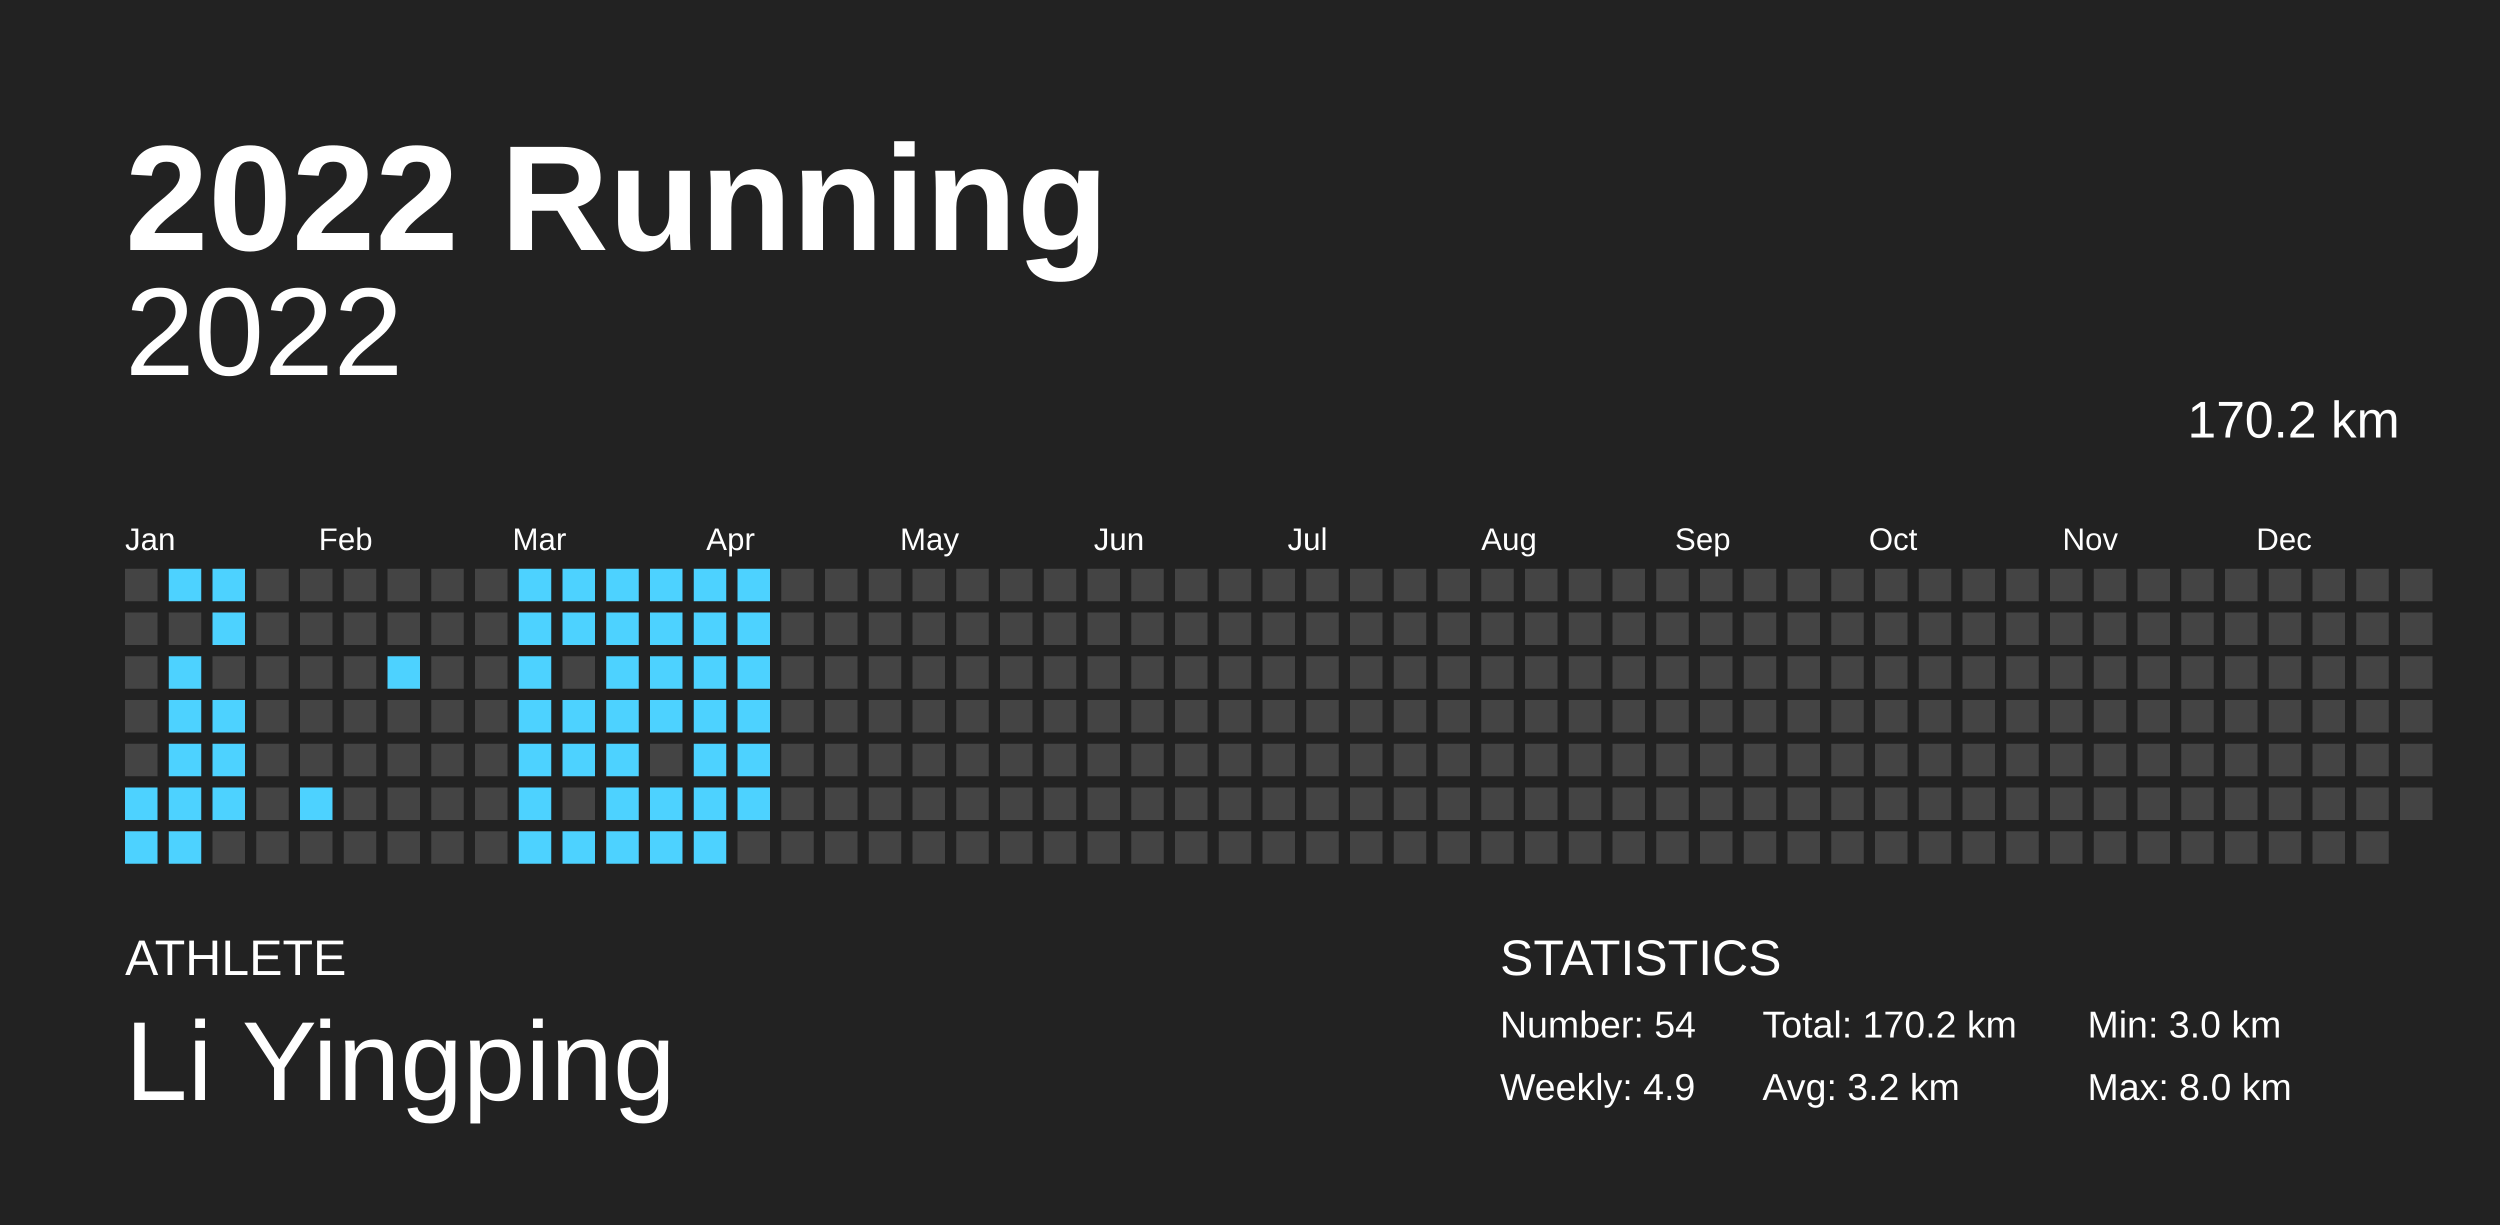
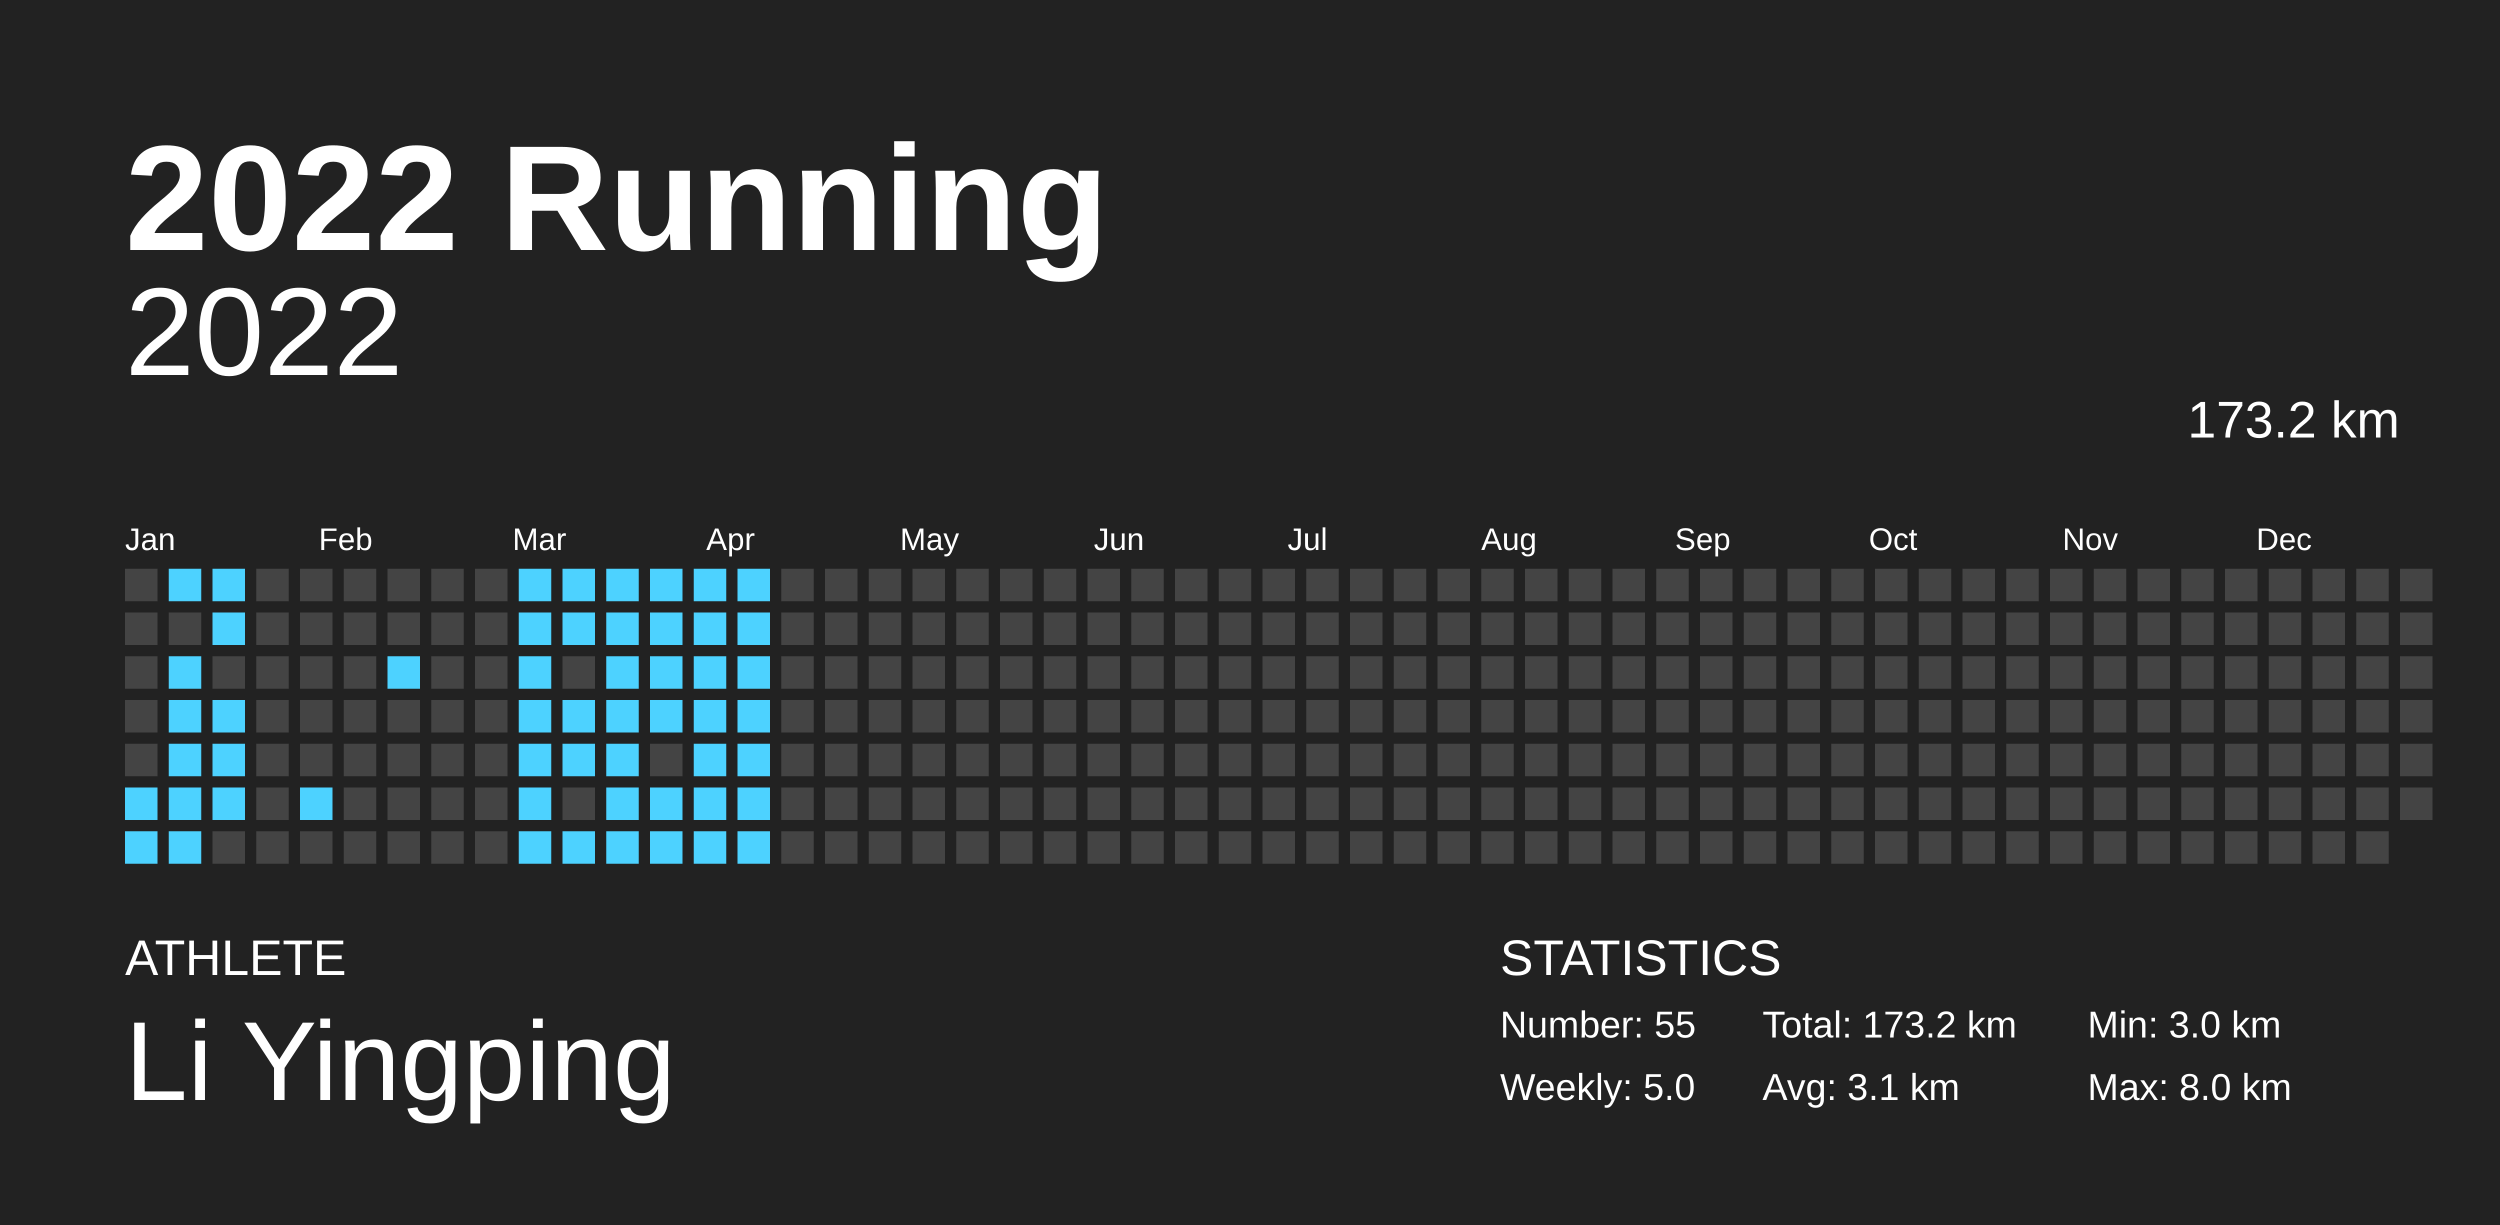
<svg xmlns="http://www.w3.org/2000/svg" baseProfile="full" height="98mm" version="1.1" viewBox="0,0,200,98" width="200mm">
  <defs />
  <rect fill="#222222" height="98" width="200" x="0" y="0" />
  <text fill="#FFFFFF" style="font-size:12px; font-family:Arial; font-weight:bold;" x="10" y="20">2022 Running</text>
  <text fill="#FFFFFF" style="font-size:4px; font-family:Arial" x="10" y="78">ATHLETE</text>
  <text fill="#FFFFFF" style="font-size:9px; font-family:Arial" x="10" y="88">Li Yingping</text>
  <text fill="#FFFFFF" style="font-size:4px; font-family:Arial" x="120" y="78">STATISTICS</text>
-   <text fill="#FFFFFF" style="font-size:3px; font-family:Arial" x="120" y="83">Number: 54</text>
-   <text fill="#FFFFFF" style="font-size:3px; font-family:Arial" x="120" y="88">Weekly: 4.9</text>
-   <text fill="#FFFFFF" style="font-size:3px; font-family:Arial" x="141" y="83">Total: 170.2 km</text>
-   <text fill="#FFFFFF" style="font-size:3px; font-family:Arial" x="141" y="88">Avg: 3.2 km</text>
+   <text fill="#FFFFFF" style="font-size:3px; font-family:Arial" x="120" y="83">Number: 55</text>
+   <text fill="#FFFFFF" style="font-size:3px; font-family:Arial" x="120" y="88">Weekly: 5.0</text>
+   <text fill="#FFFFFF" style="font-size:3px; font-family:Arial" x="141" y="83">Total: 173.2 km</text>
+   <text fill="#FFFFFF" style="font-size:3px; font-family:Arial" x="141" y="88">Avg: 3.1 km</text>
  <text fill="#FFFFFF" style="font-size:3px; font-family:Arial" x="167" y="83">Min: 3.0 km</text>
  <text fill="#FFFFFF" style="font-size:3px; font-family:Arial" x="167" y="88">Max: 8.0 km</text>
  <text alignment-baseline="hanging" fill="#FFFFFF" style="font-size:10.0px; font-family:Arial;" x="10" y="30">2022</text>
-   <text alignment-baseline="hanging" fill="#FFFFFF" style="font-size:4.125px; font-family:Arial;" x="175" y="35">170.2 km</text>
+   <text alignment-baseline="hanging" fill="#FFFFFF" style="font-size:4.125px; font-family:Arial;" x="175" y="35">173.2 km</text>
  <text fill="#FFFFFF" style="font-size:2.5px; font-family:Arial" x="10.0" y="44">Jan</text>
  <text fill="#FFFFFF" style="font-size:2.5px; font-family:Arial" x="25.5" y="44">Feb</text>
  <text fill="#FFFFFF" style="font-size:2.5px; font-family:Arial" x="41.0" y="44">Mar</text>
  <text fill="#FFFFFF" style="font-size:2.5px; font-family:Arial" x="56.5" y="44">Apr</text>
  <text fill="#FFFFFF" style="font-size:2.5px; font-family:Arial" x="72.0" y="44">May</text>
  <text fill="#FFFFFF" style="font-size:2.5px; font-family:Arial" x="87.5" y="44">Jun</text>
  <text fill="#FFFFFF" style="font-size:2.5px; font-family:Arial" x="103.0" y="44">Jul</text>
  <text fill="#FFFFFF" style="font-size:2.5px; font-family:Arial" x="118.5" y="44">Aug</text>
  <text fill="#FFFFFF" style="font-size:2.5px; font-family:Arial" x="134.0" y="44">Sep</text>
  <text fill="#FFFFFF" style="font-size:2.5px; font-family:Arial" x="149.5" y="44">Oct</text>
  <text fill="#FFFFFF" style="font-size:2.5px; font-family:Arial" x="165.0" y="44">Nov</text>
  <text fill="#FFFFFF" style="font-size:2.5px; font-family:Arial" x="180.5" y="44">Dec</text>
  <rect fill="#444444" height="2.6" width="2.6" x="10.0" y="45.5" />
  <rect fill="#444444" height="2.6" width="2.6" x="10.0" y="49.0" />
  <rect fill="#444444" height="2.6" width="2.6" x="10.0" y="52.5" />
  <rect fill="#444444" height="2.6" width="2.6" x="10.0" y="56.0" />
  <rect fill="#444444" height="2.6" width="2.6" x="10.0" y="59.5" />
  <rect fill="#4dd2ff" height="2.6" width="2.6" x="10.0" y="63.0" />
  <rect fill="#4dd2ff" height="2.6" width="2.6" x="10.0" y="66.5" />
  <rect fill="#4dd2ff" height="2.6" width="2.6" x="13.5" y="45.5" />
  <rect fill="#444444" height="2.6" width="2.6" x="13.5" y="49.0" />
  <rect fill="#4dd2ff" height="2.6" width="2.6" x="13.5" y="52.5" />
  <rect fill="#4dd2ff" height="2.6" width="2.6" x="13.5" y="56.0" />
  <rect fill="#4dd2ff" height="2.6" width="2.6" x="13.5" y="59.5" />
  <rect fill="#4dd2ff" height="2.6" width="2.6" x="13.5" y="63.0" />
  <rect fill="#4dd2ff" height="2.6" width="2.6" x="13.5" y="66.5" />
  <rect fill="#4dd2ff" height="2.6" width="2.6" x="17.0" y="45.5" />
  <rect fill="#4dd2ff" height="2.6" width="2.6" x="17.0" y="49.0" />
  <rect fill="#444444" height="2.6" width="2.6" x="17.0" y="52.5" />
  <rect fill="#4dd2ff" height="2.6" width="2.6" x="17.0" y="56.0" />
  <rect fill="#4dd2ff" height="2.6" width="2.6" x="17.0" y="59.5" />
  <rect fill="#4dd2ff" height="2.6" width="2.6" x="17.0" y="63.0" />
  <rect fill="#444444" height="2.6" width="2.6" x="17.0" y="66.5" />
  <rect fill="#444444" height="2.6" width="2.6" x="20.5" y="45.5" />
  <rect fill="#444444" height="2.6" width="2.6" x="20.5" y="49.0" />
  <rect fill="#444444" height="2.6" width="2.6" x="20.5" y="52.5" />
  <rect fill="#444444" height="2.6" width="2.6" x="20.5" y="56.0" />
  <rect fill="#444444" height="2.6" width="2.6" x="20.5" y="59.5" />
  <rect fill="#444444" height="2.6" width="2.6" x="20.5" y="63.0" />
  <rect fill="#444444" height="2.6" width="2.6" x="20.5" y="66.5" />
  <rect fill="#444444" height="2.6" width="2.6" x="24.0" y="45.5" />
  <rect fill="#444444" height="2.6" width="2.6" x="24.0" y="49.0" />
  <rect fill="#444444" height="2.6" width="2.6" x="24.0" y="52.5" />
  <rect fill="#444444" height="2.6" width="2.6" x="24.0" y="56.0" />
  <rect fill="#444444" height="2.6" width="2.6" x="24.0" y="59.5" />
  <rect fill="#4dd2ff" height="2.6" width="2.6" x="24.0" y="63.0" />
  <rect fill="#444444" height="2.6" width="2.6" x="24.0" y="66.5" />
  <rect fill="#444444" height="2.6" width="2.6" x="27.5" y="45.5" />
  <rect fill="#444444" height="2.6" width="2.6" x="27.5" y="49.0" />
  <rect fill="#444444" height="2.6" width="2.6" x="27.5" y="52.5" />
  <rect fill="#444444" height="2.6" width="2.6" x="27.5" y="56.0" />
  <rect fill="#444444" height="2.6" width="2.6" x="27.5" y="59.5" />
  <rect fill="#444444" height="2.6" width="2.6" x="27.5" y="63.0" />
  <rect fill="#444444" height="2.6" width="2.6" x="27.5" y="66.5" />
  <rect fill="#444444" height="2.6" width="2.6" x="31.0" y="45.5" />
  <rect fill="#444444" height="2.6" width="2.6" x="31.0" y="49.0" />
  <rect fill="#4dd2ff" height="2.6" width="2.6" x="31.0" y="52.5" />
  <rect fill="#444444" height="2.6" width="2.6" x="31.0" y="56.0" />
  <rect fill="#444444" height="2.6" width="2.6" x="31.0" y="59.5" />
  <rect fill="#444444" height="2.6" width="2.6" x="31.0" y="63.0" />
  <rect fill="#444444" height="2.6" width="2.6" x="31.0" y="66.5" />
  <rect fill="#444444" height="2.6" width="2.6" x="34.5" y="45.5" />
  <rect fill="#444444" height="2.6" width="2.6" x="34.5" y="49.0" />
  <rect fill="#444444" height="2.6" width="2.6" x="34.5" y="52.5" />
  <rect fill="#444444" height="2.6" width="2.6" x="34.5" y="56.0" />
  <rect fill="#444444" height="2.6" width="2.6" x="34.5" y="59.5" />
  <rect fill="#444444" height="2.6" width="2.6" x="34.5" y="63.0" />
  <rect fill="#444444" height="2.6" width="2.6" x="34.5" y="66.5" />
  <rect fill="#444444" height="2.6" width="2.6" x="38.0" y="45.5" />
  <rect fill="#444444" height="2.6" width="2.6" x="38.0" y="49.0" />
  <rect fill="#444444" height="2.6" width="2.6" x="38.0" y="52.5" />
  <rect fill="#444444" height="2.6" width="2.6" x="38.0" y="56.0" />
  <rect fill="#444444" height="2.6" width="2.6" x="38.0" y="59.5" />
  <rect fill="#444444" height="2.6" width="2.6" x="38.0" y="63.0" />
  <rect fill="#444444" height="2.6" width="2.6" x="38.0" y="66.5" />
  <rect fill="#4dd2ff" height="2.6" width="2.6" x="41.5" y="45.5" />
  <rect fill="#4dd2ff" height="2.6" width="2.6" x="41.5" y="49.0" />
  <rect fill="#4dd2ff" height="2.6" width="2.6" x="41.5" y="52.5" />
  <rect fill="#4dd2ff" height="2.6" width="2.6" x="41.5" y="56.0" />
  <rect fill="#4dd2ff" height="2.6" width="2.6" x="41.5" y="59.5" />
  <rect fill="#4dd2ff" height="2.6" width="2.6" x="41.5" y="63.0" />
  <rect fill="#4dd2ff" height="2.6" width="2.6" x="41.5" y="66.5" />
  <rect fill="#4dd2ff" height="2.6" width="2.6" x="45.0" y="45.5" />
  <rect fill="#4dd2ff" height="2.6" width="2.6" x="45.0" y="49.0" />
  <rect fill="#444444" height="2.6" width="2.6" x="45.0" y="52.5" />
  <rect fill="#4dd2ff" height="2.6" width="2.6" x="45.0" y="56.0" />
  <rect fill="#4dd2ff" height="2.6" width="2.6" x="45.0" y="59.5" />
  <rect fill="#444444" height="2.6" width="2.6" x="45.0" y="63.0" />
  <rect fill="#4dd2ff" height="2.6" width="2.6" x="45.0" y="66.5" />
  <rect fill="#4dd2ff" height="2.6" width="2.6" x="48.5" y="45.5" />
  <rect fill="#4dd2ff" height="2.6" width="2.6" x="48.5" y="49.0" />
  <rect fill="#4dd2ff" height="2.6" width="2.6" x="48.5" y="52.5" />
  <rect fill="#4dd2ff" height="2.6" width="2.6" x="48.5" y="56.0" />
  <rect fill="#4dd2ff" height="2.6" width="2.6" x="48.5" y="59.5" />
  <rect fill="#4dd2ff" height="2.6" width="2.6" x="48.5" y="63.0" />
  <rect fill="#4dd2ff" height="2.6" width="2.6" x="48.5" y="66.5" />
  <rect fill="#4dd2ff" height="2.6" width="2.6" x="52.0" y="45.5" />
  <rect fill="#4dd2ff" height="2.6" width="2.6" x="52.0" y="49.0" />
  <rect fill="#4dd2ff" height="2.6" width="2.6" x="52.0" y="52.5" />
  <rect fill="#4dd2ff" height="2.6" width="2.6" x="52.0" y="56.0" />
  <rect fill="#444444" height="2.6" width="2.6" x="52.0" y="59.5" />
  <rect fill="#4dd2ff" height="2.6" width="2.6" x="52.0" y="63.0" />
  <rect fill="#4dd2ff" height="2.6" width="2.6" x="52.0" y="66.5" />
  <rect fill="#4dd2ff" height="2.6" width="2.6" x="55.5" y="45.5" />
  <rect fill="#4dd2ff" height="2.6" width="2.6" x="55.5" y="49.0" />
  <rect fill="#4dd2ff" height="2.6" width="2.6" x="55.5" y="52.5" />
  <rect fill="#4dd2ff" height="2.6" width="2.6" x="55.5" y="56.0" />
  <rect fill="#4dd2ff" height="2.6" width="2.6" x="55.5" y="59.5" />
  <rect fill="#4dd2ff" height="2.6" width="2.6" x="55.5" y="63.0" />
  <rect fill="#4dd2ff" height="2.6" width="2.6" x="55.5" y="66.5" />
  <rect fill="#4dd2ff" height="2.6" width="2.6" x="59.0" y="45.5" />
  <rect fill="#4dd2ff" height="2.6" width="2.6" x="59.0" y="49.0" />
  <rect fill="#4dd2ff" height="2.6" width="2.6" x="59.0" y="52.5" />
  <rect fill="#4dd2ff" height="2.6" width="2.6" x="59.0" y="56.0" />
  <rect fill="#4dd2ff" height="2.6" width="2.6" x="59.0" y="59.5" />
  <rect fill="#4dd2ff" height="2.6" width="2.6" x="59.0" y="63.0" />
-   <rect fill="#444444" height="2.6" width="2.6" x="59.0" y="66.5" />
+   <rect fill="#4dd2ff" height="2.6" width="2.6" x="59.0" y="66.5" />
  <rect fill="#444444" height="2.6" width="2.6" x="62.5" y="45.5" />
  <rect fill="#444444" height="2.6" width="2.6" x="62.5" y="49.0" />
  <rect fill="#444444" height="2.6" width="2.6" x="62.5" y="52.5" />
  <rect fill="#444444" height="2.6" width="2.6" x="62.5" y="56.0" />
  <rect fill="#444444" height="2.6" width="2.6" x="62.5" y="59.5" />
  <rect fill="#444444" height="2.6" width="2.6" x="62.5" y="63.0" />
  <rect fill="#444444" height="2.6" width="2.6" x="62.5" y="66.5" />
  <rect fill="#444444" height="2.6" width="2.6" x="66.0" y="45.5" />
  <rect fill="#444444" height="2.6" width="2.6" x="66.0" y="49.0" />
  <rect fill="#444444" height="2.6" width="2.6" x="66.0" y="52.5" />
  <rect fill="#444444" height="2.6" width="2.6" x="66.0" y="56.0" />
  <rect fill="#444444" height="2.6" width="2.6" x="66.0" y="59.5" />
  <rect fill="#444444" height="2.6" width="2.6" x="66.0" y="63.0" />
  <rect fill="#444444" height="2.6" width="2.6" x="66.0" y="66.5" />
  <rect fill="#444444" height="2.6" width="2.6" x="69.5" y="45.5" />
  <rect fill="#444444" height="2.6" width="2.6" x="69.5" y="49.0" />
  <rect fill="#444444" height="2.6" width="2.6" x="69.5" y="52.5" />
  <rect fill="#444444" height="2.6" width="2.6" x="69.5" y="56.0" />
  <rect fill="#444444" height="2.6" width="2.6" x="69.5" y="59.5" />
  <rect fill="#444444" height="2.6" width="2.6" x="69.5" y="63.0" />
  <rect fill="#444444" height="2.6" width="2.6" x="69.5" y="66.5" />
  <rect fill="#444444" height="2.6" width="2.6" x="73.0" y="45.5" />
  <rect fill="#444444" height="2.6" width="2.6" x="73.0" y="49.0" />
  <rect fill="#444444" height="2.6" width="2.6" x="73.0" y="52.5" />
  <rect fill="#444444" height="2.6" width="2.6" x="73.0" y="56.0" />
  <rect fill="#444444" height="2.6" width="2.6" x="73.0" y="59.5" />
  <rect fill="#444444" height="2.6" width="2.6" x="73.0" y="63.0" />
  <rect fill="#444444" height="2.6" width="2.6" x="73.0" y="66.5" />
  <rect fill="#444444" height="2.6" width="2.6" x="76.5" y="45.5" />
  <rect fill="#444444" height="2.6" width="2.6" x="76.5" y="49.0" />
  <rect fill="#444444" height="2.6" width="2.6" x="76.5" y="52.5" />
  <rect fill="#444444" height="2.6" width="2.6" x="76.5" y="56.0" />
  <rect fill="#444444" height="2.6" width="2.6" x="76.5" y="59.5" />
  <rect fill="#444444" height="2.6" width="2.6" x="76.5" y="63.0" />
  <rect fill="#444444" height="2.6" width="2.6" x="76.5" y="66.5" />
  <rect fill="#444444" height="2.6" width="2.6" x="80.0" y="45.5" />
  <rect fill="#444444" height="2.6" width="2.6" x="80.0" y="49.0" />
  <rect fill="#444444" height="2.6" width="2.6" x="80.0" y="52.5" />
  <rect fill="#444444" height="2.6" width="2.6" x="80.0" y="56.0" />
  <rect fill="#444444" height="2.6" width="2.6" x="80.0" y="59.5" />
  <rect fill="#444444" height="2.6" width="2.6" x="80.0" y="63.0" />
  <rect fill="#444444" height="2.6" width="2.6" x="80.0" y="66.5" />
  <rect fill="#444444" height="2.6" width="2.6" x="83.5" y="45.5" />
  <rect fill="#444444" height="2.6" width="2.6" x="83.5" y="49.0" />
  <rect fill="#444444" height="2.6" width="2.6" x="83.5" y="52.5" />
  <rect fill="#444444" height="2.6" width="2.6" x="83.5" y="56.0" />
  <rect fill="#444444" height="2.6" width="2.6" x="83.5" y="59.5" />
  <rect fill="#444444" height="2.6" width="2.6" x="83.5" y="63.0" />
  <rect fill="#444444" height="2.6" width="2.6" x="83.5" y="66.5" />
  <rect fill="#444444" height="2.6" width="2.6" x="87.0" y="45.5" />
  <rect fill="#444444" height="2.6" width="2.6" x="87.0" y="49.0" />
  <rect fill="#444444" height="2.6" width="2.6" x="87.0" y="52.5" />
  <rect fill="#444444" height="2.6" width="2.6" x="87.0" y="56.0" />
  <rect fill="#444444" height="2.6" width="2.6" x="87.0" y="59.5" />
  <rect fill="#444444" height="2.6" width="2.6" x="87.0" y="63.0" />
  <rect fill="#444444" height="2.6" width="2.6" x="87.0" y="66.5" />
  <rect fill="#444444" height="2.6" width="2.6" x="90.5" y="45.5" />
  <rect fill="#444444" height="2.6" width="2.6" x="90.5" y="49.0" />
  <rect fill="#444444" height="2.6" width="2.6" x="90.5" y="52.5" />
  <rect fill="#444444" height="2.6" width="2.6" x="90.5" y="56.0" />
  <rect fill="#444444" height="2.6" width="2.6" x="90.5" y="59.5" />
  <rect fill="#444444" height="2.6" width="2.6" x="90.5" y="63.0" />
  <rect fill="#444444" height="2.6" width="2.6" x="90.5" y="66.5" />
  <rect fill="#444444" height="2.6" width="2.6" x="94.0" y="45.5" />
  <rect fill="#444444" height="2.6" width="2.6" x="94.0" y="49.0" />
  <rect fill="#444444" height="2.6" width="2.6" x="94.0" y="52.5" />
  <rect fill="#444444" height="2.6" width="2.6" x="94.0" y="56.0" />
  <rect fill="#444444" height="2.6" width="2.6" x="94.0" y="59.5" />
  <rect fill="#444444" height="2.6" width="2.6" x="94.0" y="63.0" />
  <rect fill="#444444" height="2.6" width="2.6" x="94.0" y="66.5" />
  <rect fill="#444444" height="2.6" width="2.6" x="97.5" y="45.5" />
  <rect fill="#444444" height="2.6" width="2.6" x="97.5" y="49.0" />
  <rect fill="#444444" height="2.6" width="2.6" x="97.5" y="52.5" />
  <rect fill="#444444" height="2.6" width="2.6" x="97.5" y="56.0" />
  <rect fill="#444444" height="2.6" width="2.6" x="97.5" y="59.5" />
  <rect fill="#444444" height="2.6" width="2.6" x="97.5" y="63.0" />
  <rect fill="#444444" height="2.6" width="2.6" x="97.5" y="66.5" />
  <rect fill="#444444" height="2.6" width="2.6" x="101.0" y="45.5" />
  <rect fill="#444444" height="2.6" width="2.6" x="101.0" y="49.0" />
  <rect fill="#444444" height="2.6" width="2.6" x="101.0" y="52.5" />
  <rect fill="#444444" height="2.6" width="2.6" x="101.0" y="56.0" />
  <rect fill="#444444" height="2.6" width="2.6" x="101.0" y="59.5" />
  <rect fill="#444444" height="2.6" width="2.6" x="101.0" y="63.0" />
  <rect fill="#444444" height="2.6" width="2.6" x="101.0" y="66.5" />
  <rect fill="#444444" height="2.6" width="2.6" x="104.5" y="45.5" />
  <rect fill="#444444" height="2.6" width="2.6" x="104.5" y="49.0" />
  <rect fill="#444444" height="2.6" width="2.6" x="104.5" y="52.5" />
  <rect fill="#444444" height="2.6" width="2.6" x="104.5" y="56.0" />
  <rect fill="#444444" height="2.6" width="2.6" x="104.5" y="59.5" />
  <rect fill="#444444" height="2.6" width="2.6" x="104.5" y="63.0" />
  <rect fill="#444444" height="2.6" width="2.6" x="104.5" y="66.5" />
  <rect fill="#444444" height="2.6" width="2.6" x="108.0" y="45.5" />
  <rect fill="#444444" height="2.6" width="2.6" x="108.0" y="49.0" />
  <rect fill="#444444" height="2.6" width="2.6" x="108.0" y="52.5" />
  <rect fill="#444444" height="2.6" width="2.6" x="108.0" y="56.0" />
  <rect fill="#444444" height="2.6" width="2.6" x="108.0" y="59.5" />
  <rect fill="#444444" height="2.6" width="2.6" x="108.0" y="63.0" />
  <rect fill="#444444" height="2.6" width="2.6" x="108.0" y="66.5" />
  <rect fill="#444444" height="2.6" width="2.6" x="111.5" y="45.5" />
  <rect fill="#444444" height="2.6" width="2.6" x="111.5" y="49.0" />
  <rect fill="#444444" height="2.6" width="2.6" x="111.5" y="52.5" />
  <rect fill="#444444" height="2.6" width="2.6" x="111.5" y="56.0" />
  <rect fill="#444444" height="2.6" width="2.6" x="111.5" y="59.5" />
  <rect fill="#444444" height="2.6" width="2.6" x="111.5" y="63.0" />
  <rect fill="#444444" height="2.6" width="2.6" x="111.5" y="66.5" />
  <rect fill="#444444" height="2.6" width="2.6" x="115.0" y="45.5" />
  <rect fill="#444444" height="2.6" width="2.6" x="115.0" y="49.0" />
  <rect fill="#444444" height="2.6" width="2.6" x="115.0" y="52.5" />
  <rect fill="#444444" height="2.6" width="2.6" x="115.0" y="56.0" />
  <rect fill="#444444" height="2.6" width="2.6" x="115.0" y="59.5" />
  <rect fill="#444444" height="2.6" width="2.6" x="115.0" y="63.0" />
  <rect fill="#444444" height="2.6" width="2.6" x="115.0" y="66.5" />
  <rect fill="#444444" height="2.6" width="2.6" x="118.5" y="45.5" />
  <rect fill="#444444" height="2.6" width="2.6" x="118.5" y="49.0" />
  <rect fill="#444444" height="2.6" width="2.6" x="118.5" y="52.5" />
  <rect fill="#444444" height="2.6" width="2.6" x="118.5" y="56.0" />
  <rect fill="#444444" height="2.6" width="2.6" x="118.5" y="59.5" />
  <rect fill="#444444" height="2.6" width="2.6" x="118.5" y="63.0" />
  <rect fill="#444444" height="2.6" width="2.6" x="118.5" y="66.5" />
  <rect fill="#444444" height="2.6" width="2.6" x="122.0" y="45.5" />
  <rect fill="#444444" height="2.6" width="2.6" x="122.0" y="49.0" />
  <rect fill="#444444" height="2.6" width="2.6" x="122.0" y="52.5" />
  <rect fill="#444444" height="2.6" width="2.6" x="122.0" y="56.0" />
  <rect fill="#444444" height="2.6" width="2.6" x="122.0" y="59.5" />
  <rect fill="#444444" height="2.6" width="2.6" x="122.0" y="63.0" />
  <rect fill="#444444" height="2.6" width="2.6" x="122.0" y="66.5" />
  <rect fill="#444444" height="2.6" width="2.6" x="125.5" y="45.5" />
  <rect fill="#444444" height="2.6" width="2.6" x="125.5" y="49.0" />
  <rect fill="#444444" height="2.6" width="2.6" x="125.5" y="52.5" />
  <rect fill="#444444" height="2.6" width="2.6" x="125.5" y="56.0" />
  <rect fill="#444444" height="2.6" width="2.6" x="125.5" y="59.5" />
  <rect fill="#444444" height="2.6" width="2.6" x="125.5" y="63.0" />
  <rect fill="#444444" height="2.6" width="2.6" x="125.5" y="66.5" />
  <rect fill="#444444" height="2.6" width="2.6" x="129.0" y="45.5" />
  <rect fill="#444444" height="2.6" width="2.6" x="129.0" y="49.0" />
  <rect fill="#444444" height="2.6" width="2.6" x="129.0" y="52.5" />
  <rect fill="#444444" height="2.6" width="2.6" x="129.0" y="56.0" />
  <rect fill="#444444" height="2.6" width="2.6" x="129.0" y="59.5" />
  <rect fill="#444444" height="2.6" width="2.6" x="129.0" y="63.0" />
  <rect fill="#444444" height="2.6" width="2.6" x="129.0" y="66.5" />
  <rect fill="#444444" height="2.6" width="2.6" x="132.5" y="45.5" />
  <rect fill="#444444" height="2.6" width="2.6" x="132.5" y="49.0" />
  <rect fill="#444444" height="2.6" width="2.6" x="132.5" y="52.5" />
  <rect fill="#444444" height="2.6" width="2.6" x="132.5" y="56.0" />
  <rect fill="#444444" height="2.6" width="2.6" x="132.5" y="59.5" />
  <rect fill="#444444" height="2.6" width="2.6" x="132.5" y="63.0" />
  <rect fill="#444444" height="2.6" width="2.6" x="132.5" y="66.5" />
  <rect fill="#444444" height="2.6" width="2.6" x="136.0" y="45.5" />
  <rect fill="#444444" height="2.6" width="2.6" x="136.0" y="49.0" />
  <rect fill="#444444" height="2.6" width="2.6" x="136.0" y="52.5" />
  <rect fill="#444444" height="2.6" width="2.6" x="136.0" y="56.0" />
  <rect fill="#444444" height="2.6" width="2.6" x="136.0" y="59.5" />
  <rect fill="#444444" height="2.6" width="2.6" x="136.0" y="63.0" />
  <rect fill="#444444" height="2.6" width="2.6" x="136.0" y="66.5" />
  <rect fill="#444444" height="2.6" width="2.6" x="139.5" y="45.5" />
  <rect fill="#444444" height="2.6" width="2.6" x="139.5" y="49.0" />
  <rect fill="#444444" height="2.6" width="2.6" x="139.5" y="52.5" />
  <rect fill="#444444" height="2.6" width="2.6" x="139.5" y="56.0" />
  <rect fill="#444444" height="2.6" width="2.6" x="139.5" y="59.5" />
  <rect fill="#444444" height="2.6" width="2.6" x="139.5" y="63.0" />
  <rect fill="#444444" height="2.6" width="2.6" x="139.5" y="66.5" />
  <rect fill="#444444" height="2.6" width="2.6" x="143.0" y="45.5" />
  <rect fill="#444444" height="2.6" width="2.6" x="143.0" y="49.0" />
  <rect fill="#444444" height="2.6" width="2.6" x="143.0" y="52.5" />
  <rect fill="#444444" height="2.6" width="2.6" x="143.0" y="56.0" />
  <rect fill="#444444" height="2.6" width="2.6" x="143.0" y="59.5" />
  <rect fill="#444444" height="2.6" width="2.6" x="143.0" y="63.0" />
  <rect fill="#444444" height="2.6" width="2.6" x="143.0" y="66.5" />
  <rect fill="#444444" height="2.6" width="2.6" x="146.5" y="45.5" />
  <rect fill="#444444" height="2.6" width="2.6" x="146.5" y="49.0" />
  <rect fill="#444444" height="2.6" width="2.6" x="146.5" y="52.5" />
  <rect fill="#444444" height="2.6" width="2.6" x="146.5" y="56.0" />
  <rect fill="#444444" height="2.6" width="2.6" x="146.5" y="59.5" />
  <rect fill="#444444" height="2.6" width="2.6" x="146.5" y="63.0" />
  <rect fill="#444444" height="2.6" width="2.6" x="146.5" y="66.5" />
  <rect fill="#444444" height="2.6" width="2.6" x="150.0" y="45.5" />
  <rect fill="#444444" height="2.6" width="2.6" x="150.0" y="49.0" />
  <rect fill="#444444" height="2.6" width="2.6" x="150.0" y="52.5" />
  <rect fill="#444444" height="2.6" width="2.6" x="150.0" y="56.0" />
  <rect fill="#444444" height="2.6" width="2.6" x="150.0" y="59.5" />
  <rect fill="#444444" height="2.6" width="2.6" x="150.0" y="63.0" />
  <rect fill="#444444" height="2.6" width="2.6" x="150.0" y="66.5" />
  <rect fill="#444444" height="2.6" width="2.6" x="153.5" y="45.5" />
  <rect fill="#444444" height="2.6" width="2.6" x="153.5" y="49.0" />
  <rect fill="#444444" height="2.6" width="2.6" x="153.5" y="52.5" />
  <rect fill="#444444" height="2.6" width="2.6" x="153.5" y="56.0" />
  <rect fill="#444444" height="2.6" width="2.6" x="153.5" y="59.5" />
  <rect fill="#444444" height="2.6" width="2.6" x="153.5" y="63.0" />
  <rect fill="#444444" height="2.6" width="2.6" x="153.5" y="66.5" />
  <rect fill="#444444" height="2.6" width="2.6" x="157.0" y="45.5" />
  <rect fill="#444444" height="2.6" width="2.6" x="157.0" y="49.0" />
  <rect fill="#444444" height="2.6" width="2.6" x="157.0" y="52.5" />
  <rect fill="#444444" height="2.6" width="2.6" x="157.0" y="56.0" />
  <rect fill="#444444" height="2.6" width="2.6" x="157.0" y="59.5" />
  <rect fill="#444444" height="2.6" width="2.6" x="157.0" y="63.0" />
  <rect fill="#444444" height="2.6" width="2.6" x="157.0" y="66.5" />
  <rect fill="#444444" height="2.6" width="2.6" x="160.5" y="45.5" />
  <rect fill="#444444" height="2.6" width="2.6" x="160.5" y="49.0" />
  <rect fill="#444444" height="2.6" width="2.6" x="160.5" y="52.5" />
  <rect fill="#444444" height="2.6" width="2.6" x="160.5" y="56.0" />
  <rect fill="#444444" height="2.6" width="2.6" x="160.5" y="59.5" />
  <rect fill="#444444" height="2.6" width="2.6" x="160.5" y="63.0" />
  <rect fill="#444444" height="2.6" width="2.6" x="160.5" y="66.5" />
  <rect fill="#444444" height="2.6" width="2.6" x="164.0" y="45.5" />
  <rect fill="#444444" height="2.6" width="2.6" x="164.0" y="49.0" />
  <rect fill="#444444" height="2.6" width="2.6" x="164.0" y="52.5" />
  <rect fill="#444444" height="2.6" width="2.6" x="164.0" y="56.0" />
  <rect fill="#444444" height="2.6" width="2.6" x="164.0" y="59.5" />
  <rect fill="#444444" height="2.6" width="2.6" x="164.0" y="63.0" />
  <rect fill="#444444" height="2.6" width="2.6" x="164.0" y="66.5" />
  <rect fill="#444444" height="2.6" width="2.6" x="167.5" y="45.5" />
  <rect fill="#444444" height="2.6" width="2.6" x="167.5" y="49.0" />
  <rect fill="#444444" height="2.6" width="2.6" x="167.5" y="52.5" />
  <rect fill="#444444" height="2.6" width="2.6" x="167.5" y="56.0" />
  <rect fill="#444444" height="2.6" width="2.6" x="167.5" y="59.5" />
  <rect fill="#444444" height="2.6" width="2.6" x="167.5" y="63.0" />
  <rect fill="#444444" height="2.6" width="2.6" x="167.5" y="66.5" />
  <rect fill="#444444" height="2.6" width="2.6" x="171.0" y="45.5" />
  <rect fill="#444444" height="2.6" width="2.6" x="171.0" y="49.0" />
  <rect fill="#444444" height="2.6" width="2.6" x="171.0" y="52.5" />
  <rect fill="#444444" height="2.6" width="2.6" x="171.0" y="56.0" />
  <rect fill="#444444" height="2.6" width="2.6" x="171.0" y="59.5" />
  <rect fill="#444444" height="2.6" width="2.6" x="171.0" y="63.0" />
  <rect fill="#444444" height="2.6" width="2.6" x="171.0" y="66.5" />
  <rect fill="#444444" height="2.6" width="2.6" x="174.5" y="45.5" />
  <rect fill="#444444" height="2.6" width="2.6" x="174.5" y="49.0" />
  <rect fill="#444444" height="2.6" width="2.6" x="174.5" y="52.5" />
  <rect fill="#444444" height="2.6" width="2.6" x="174.5" y="56.0" />
  <rect fill="#444444" height="2.6" width="2.6" x="174.5" y="59.5" />
  <rect fill="#444444" height="2.6" width="2.6" x="174.5" y="63.0" />
  <rect fill="#444444" height="2.6" width="2.6" x="174.5" y="66.5" />
  <rect fill="#444444" height="2.6" width="2.6" x="178.0" y="45.5" />
  <rect fill="#444444" height="2.6" width="2.6" x="178.0" y="49.0" />
  <rect fill="#444444" height="2.6" width="2.6" x="178.0" y="52.5" />
  <rect fill="#444444" height="2.6" width="2.6" x="178.0" y="56.0" />
  <rect fill="#444444" height="2.6" width="2.6" x="178.0" y="59.5" />
  <rect fill="#444444" height="2.6" width="2.6" x="178.0" y="63.0" />
  <rect fill="#444444" height="2.6" width="2.6" x="178.0" y="66.5" />
  <rect fill="#444444" height="2.6" width="2.6" x="181.5" y="45.5" />
  <rect fill="#444444" height="2.6" width="2.6" x="181.5" y="49.0" />
  <rect fill="#444444" height="2.6" width="2.6" x="181.5" y="52.5" />
  <rect fill="#444444" height="2.6" width="2.6" x="181.5" y="56.0" />
  <rect fill="#444444" height="2.6" width="2.6" x="181.5" y="59.5" />
  <rect fill="#444444" height="2.6" width="2.6" x="181.5" y="63.0" />
  <rect fill="#444444" height="2.6" width="2.6" x="181.5" y="66.5" />
  <rect fill="#444444" height="2.6" width="2.6" x="185.0" y="45.5" />
  <rect fill="#444444" height="2.6" width="2.6" x="185.0" y="49.0" />
  <rect fill="#444444" height="2.6" width="2.6" x="185.0" y="52.5" />
  <rect fill="#444444" height="2.6" width="2.6" x="185.0" y="56.0" />
  <rect fill="#444444" height="2.6" width="2.6" x="185.0" y="59.5" />
  <rect fill="#444444" height="2.6" width="2.6" x="185.0" y="63.0" />
  <rect fill="#444444" height="2.6" width="2.6" x="185.0" y="66.5" />
  <rect fill="#444444" height="2.6" width="2.6" x="188.5" y="45.5" />
  <rect fill="#444444" height="2.6" width="2.6" x="188.5" y="49.0" />
  <rect fill="#444444" height="2.6" width="2.6" x="188.5" y="52.5" />
  <rect fill="#444444" height="2.6" width="2.6" x="188.5" y="56.0" />
  <rect fill="#444444" height="2.6" width="2.6" x="188.5" y="59.5" />
  <rect fill="#444444" height="2.6" width="2.6" x="188.5" y="63.0" />
  <rect fill="#444444" height="2.6" width="2.6" x="188.5" y="66.5" />
  <rect fill="#444444" height="2.6" width="2.6" x="192.0" y="45.5" />
  <rect fill="#444444" height="2.6" width="2.6" x="192.0" y="49.0" />
  <rect fill="#444444" height="2.6" width="2.6" x="192.0" y="52.5" />
  <rect fill="#444444" height="2.6" width="2.6" x="192.0" y="56.0" />
  <rect fill="#444444" height="2.6" width="2.6" x="192.0" y="59.5" />
  <rect fill="#444444" height="2.6" width="2.6" x="192.0" y="63.0" />
</svg>
